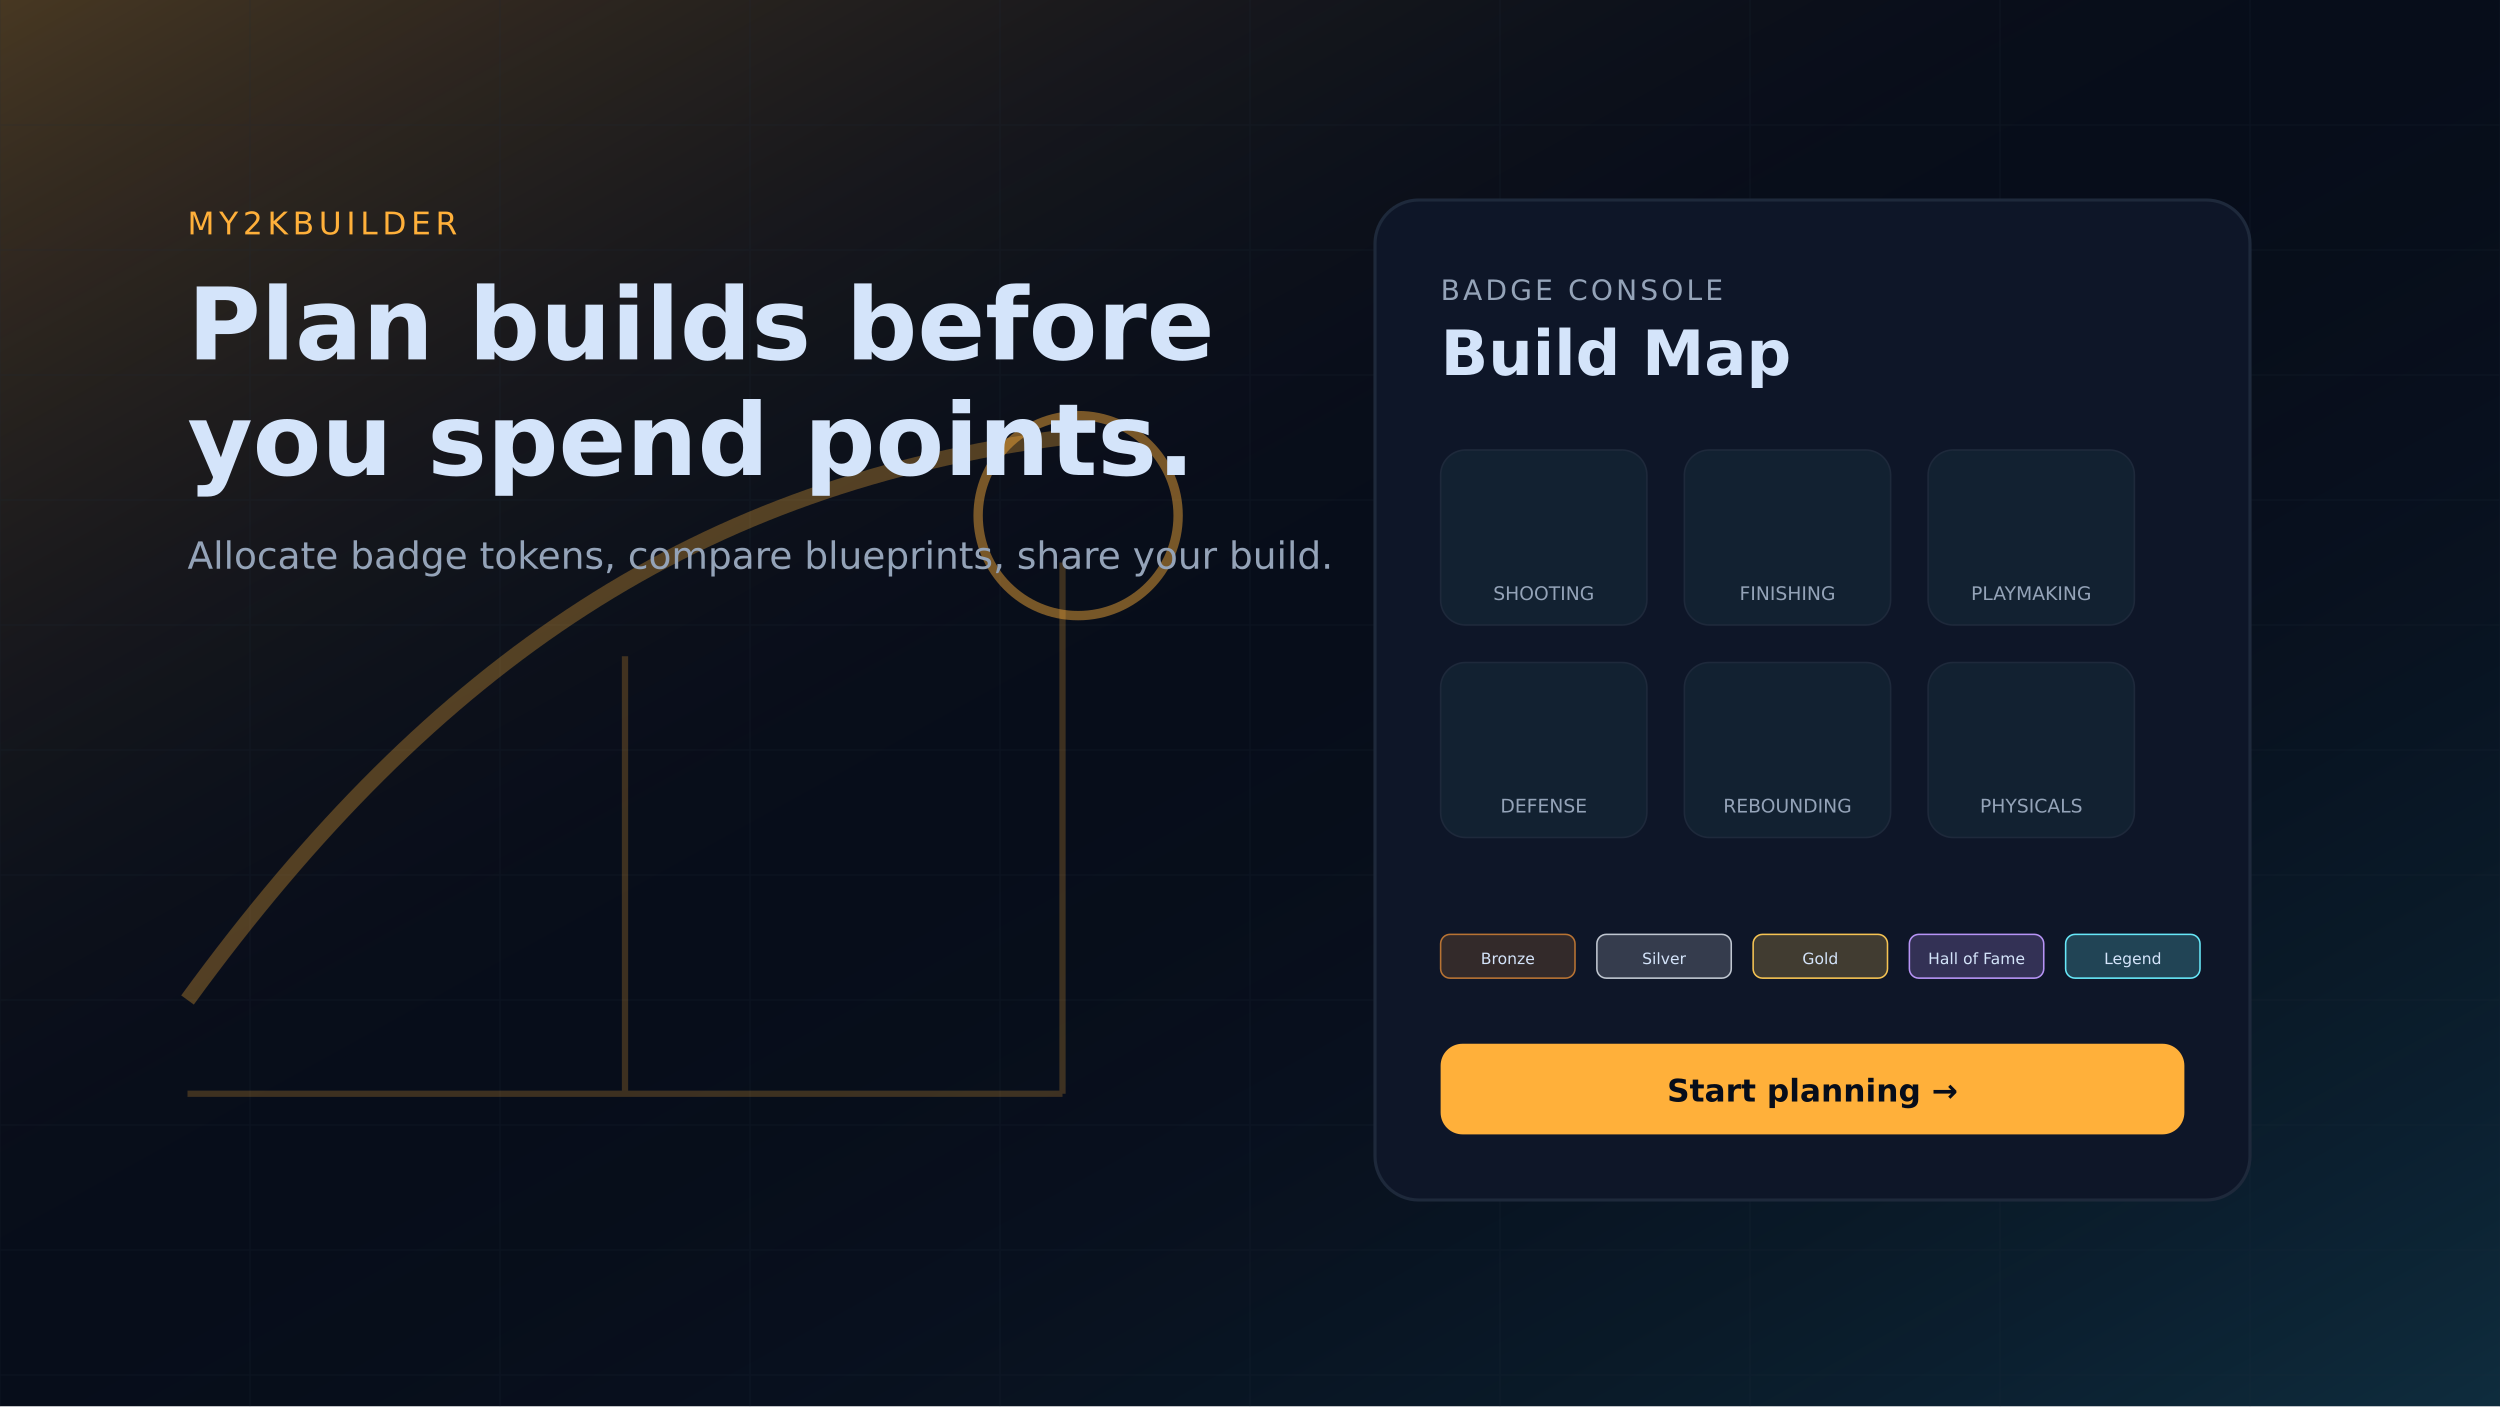
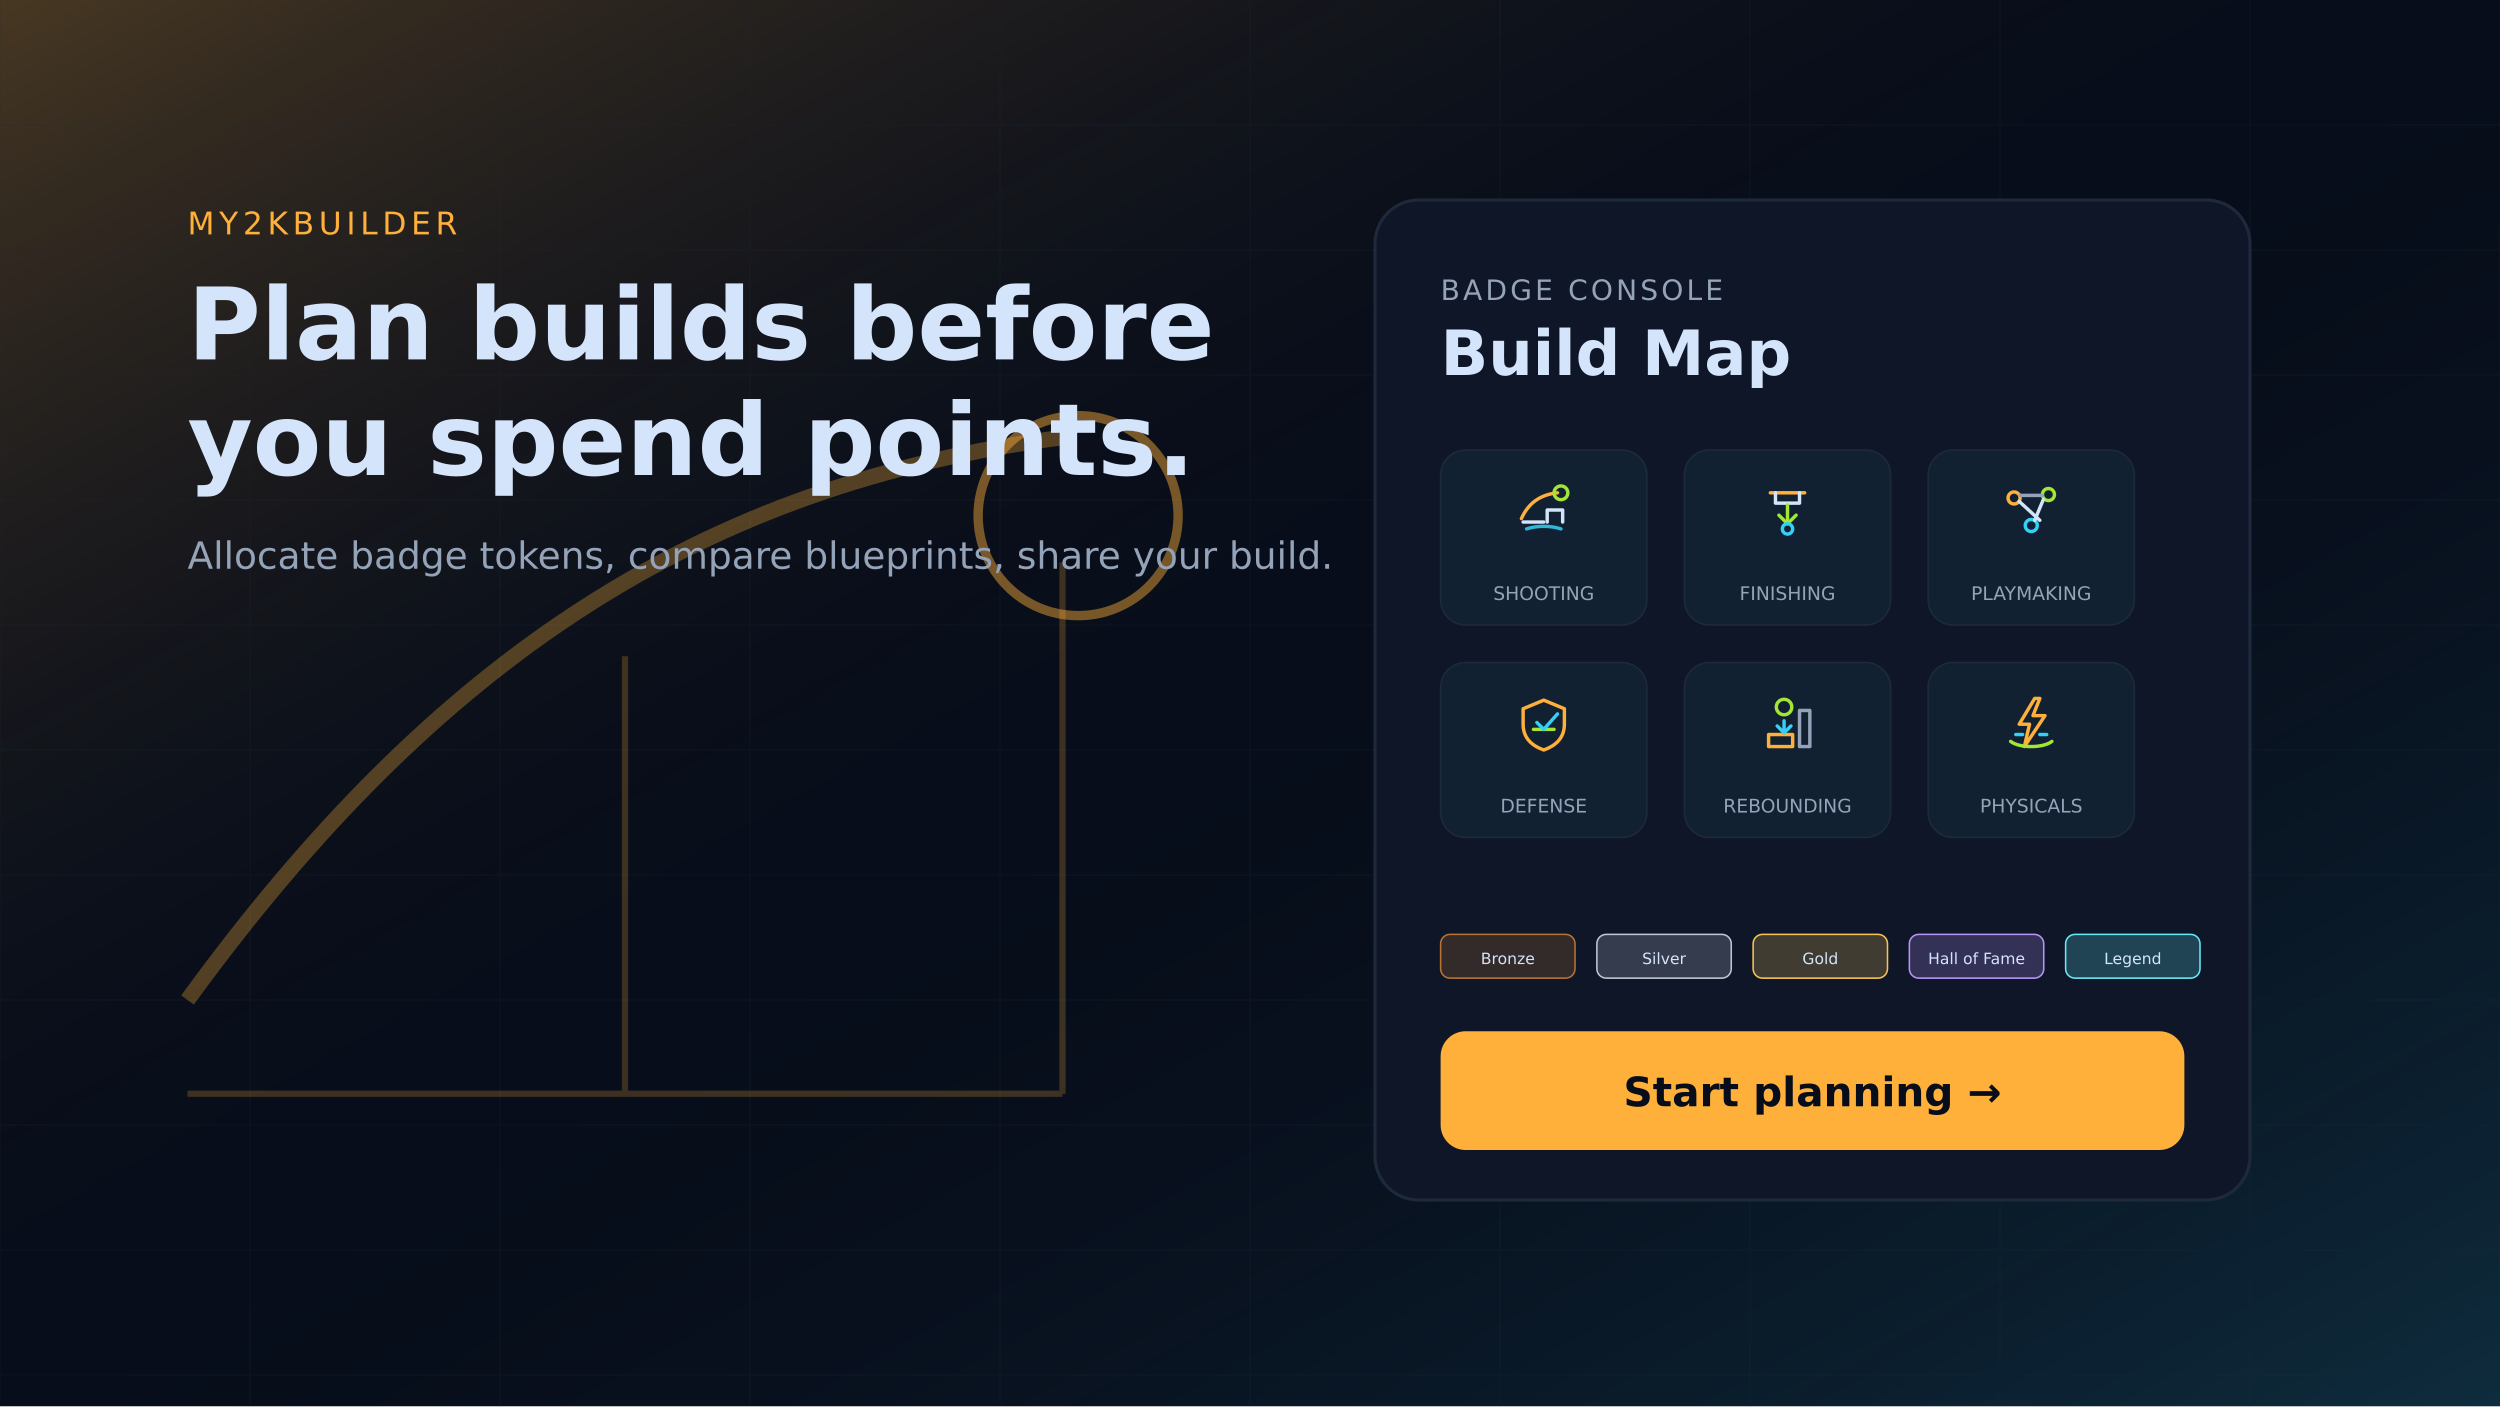
<svg xmlns="http://www.w3.org/2000/svg" width="1600" height="900" viewBox="0 0 1600 900" role="img" aria-label="My2KBuilder badge planning console preview">
  <defs>
    <linearGradient id="bgGlow" x1="0" y1="0" x2="1" y2="1">
      <stop offset="0" stop-color="#FFB03A" stop-opacity="0.26" />
      <stop offset="0.48" stop-color="#070D1A" stop-opacity="0" />
      <stop offset="1" stop-color="#34D0F7" stop-opacity="0.16" />
    </linearGradient>
    <linearGradient id="metal" x1="0" y1="0" x2="1" y2="1">
      <stop offset="0" stop-color="#ffffff" stop-opacity="0.72" />
      <stop offset="0.45" stop-color="#ffffff" stop-opacity="0.08" />
      <stop offset="1" stop-color="#000000" stop-opacity="0.24" />
    </linearGradient>
  </defs>
  <rect width="1600" height="900" fill="#070D1A" />
  <rect width="1600" height="900" fill="url(#bgGlow)" />
  <g opacity="0.18" stroke="#1E293B">
    <path d="M0 80H1600" />
    <path d="M0 160H1600" />
    <path d="M0 240H1600" />
    <path d="M0 320H1600" />
    <path d="M0 400H1600" />
    <path d="M0 480H1600" />
    <path d="M0 560H1600" />
    <path d="M0 640H1600" />
    <path d="M0 720H1600" />
    <path d="M0 800H1600" />
    <path d="M0 880H1600" />
    <path d="M0 0V900" />
    <path d="M160 0V900" />
    <path d="M320 0V900" />
    <path d="M480 0V900" />
    <path d="M640 0V900" />
    <path d="M800 0V900" />
    <path d="M960 0V900" />
    <path d="M1120 0V900" />
    <path d="M1280 0V900" />
    <path d="M1440 0V900" />
    <path d="M1600 0V900" />
  </g>
  <path d="M120 640c160-220 330-330 560-360" fill="none" stroke="#FFB03A" stroke-width="10" stroke-opacity="0.30" />
  <path d="M120 700h560M400 700V420M680 700V360" stroke="#FFB03A" stroke-opacity="0.22" stroke-width="4" />
  <circle cx="690" cy="330" r="64" fill="none" stroke="#FFB03A" stroke-width="6" stroke-opacity="0.45" />
  <g transform="translate(880,128)">
    <rect width="560" height="640" rx="28" fill="#0E1628" stroke="#1E293B" stroke-width="2" />
    <text x="42" y="64" font-family="DejaVu Sans, Arial, sans-serif" font-size="18" letter-spacing="2" fill="#94A3B8">BADGE CONSOLE</text>
    <text x="42" y="112" font-family="DejaVu Sans, Arial, sans-serif" font-size="40" font-weight="700" fill="#D4E4FA">Build Map</text>
    <g transform="translate(42,160)">
      <g transform="translate(0,0)">
        <rect width="132" height="112" rx="16" fill="#122131" stroke="#1E293B" />
+         <g transform="translate(39.6,12) scale(0.55)" fill="none" stroke="#D4E4FA" stroke-width="4" stroke-linecap="round" stroke-linejoin="round">
+           <path d="M22 58c8-18 22-28 42-30" stroke="#FFB03A" />
+           <path d="M24 62h24" />
+           <path d="M52 62v-14h18v14" />
+           <circle cx="68" cy="28" r="8" stroke="#A3E635" />
+           <path d="M28 70c12-4 28-4 40 0" stroke="#34D0F7" opacity="0.85" />
+         </g>
        <text x="66" y="96" text-anchor="middle" font-family="DejaVu Sans, Arial, sans-serif" font-size="12" fill="#94A3B8">SHOOTING</text>
      </g>
      <g transform="translate(156,0)">
        <rect width="132" height="112" rx="16" fill="#122131" stroke="#1E293B" />
+         <g transform="translate(39.6,12) scale(0.55)" fill="none" stroke="#D4E4FA" stroke-width="4" stroke-linecap="round" stroke-linejoin="round">
+           <path d="M28 28h40" stroke="#FFB03A" />
+           <path d="M34 28v12h28V28" />
+           <path d="M48 42v18" stroke="#A3E635" />
+           <path d="M38 54l10 10 10-10" stroke="#A3E635" />
+           <circle cx="48" cy="70" r="6" stroke="#34D0F7" />
+         </g>
        <text x="66" y="96" text-anchor="middle" font-family="DejaVu Sans, Arial, sans-serif" font-size="12" fill="#94A3B8">FINISHING</text>
      </g>
      <g transform="translate(312,0)">
        <rect width="132" height="112" rx="16" fill="#122131" stroke="#1E293B" />
+         <g transform="translate(39.6,12) scale(0.55)" fill="none" stroke="#D4E4FA" stroke-width="4" stroke-linecap="round" stroke-linejoin="round">
+           <circle cx="28" cy="34" r="7" stroke="#FFB03A" />
+           <circle cx="68" cy="30" r="7" stroke="#A3E635" />
+           <circle cx="48" cy="66" r="7" stroke="#34D0F7" />
+           <path d="M34 38l24 22" />
+           <path d="M62 36L52 60" />
+           <path d="M35 31h26" stroke="#94A3B8" />
+         </g>
        <text x="66" y="96" text-anchor="middle" font-family="DejaVu Sans, Arial, sans-serif" font-size="12" fill="#94A3B8">PLAYMAKING</text>
      </g>
      <g transform="translate(0,136)">
        <rect width="132" height="112" rx="16" fill="#122131" stroke="#1E293B" />
+         <g transform="translate(39.6,12) scale(0.55)" fill="none" stroke="#D4E4FA" stroke-width="4" stroke-linecap="round" stroke-linejoin="round">
+           <path d="M48 22l24 10v18c0 16-10 25-24 30-14-5-24-14-24-30V32l24-10z" stroke="#FFB03A" />
+           <path d="M36 56h24" stroke="#A3E635" />
+           <path d="M40 48l8 8 16-18" stroke="#34D0F7" />
+         </g>
        <text x="66" y="96" text-anchor="middle" font-family="DejaVu Sans, Arial, sans-serif" font-size="12" fill="#94A3B8">DEFENSE</text>
      </g>
      <g transform="translate(156,136)">
        <rect width="132" height="112" rx="16" fill="#122131" stroke="#1E293B" />
+         <g transform="translate(39.6,12) scale(0.55)" fill="none" stroke="#D4E4FA" stroke-width="4" stroke-linecap="round" stroke-linejoin="round">
+           <path d="M26 62h28v14H26z" stroke="#FFB03A" />
+           <path d="M62 34h12v42H62z" stroke="#94A3B8" />
+           <circle cx="44" cy="30" r="9" stroke="#A3E635" />
+           <path d="M44 46v10" stroke="#34D0F7" />
+           <path d="M36 52l8 8 8-8" stroke="#34D0F7" />
+         </g>
        <text x="66" y="96" text-anchor="middle" font-family="DejaVu Sans, Arial, sans-serif" font-size="12" fill="#94A3B8">REBOUNDING</text>
      </g>
      <g transform="translate(312,136)">
        <rect width="132" height="112" rx="16" fill="#122131" stroke="#1E293B" />
+         <g transform="translate(39.6,12) scale(0.55)" fill="none" stroke="#D4E4FA" stroke-width="4" stroke-linecap="round" stroke-linejoin="round">
+           <path d="M52 20L34 50h12l-6 26 24-36H50l8-20z" stroke="#FFB03A" />
+           <path d="M24 70c10 8 38 8 48 0" stroke="#A3E635" />
+           <path d="M30 62h8M58 62h8" stroke="#34D0F7" />
+         </g>
        <text x="66" y="96" text-anchor="middle" font-family="DejaVu Sans, Arial, sans-serif" font-size="12" fill="#94A3B8">PHYSICALS</text>
      </g>
    </g>
    <g transform="translate(42,470)">
      <rect x="0" y="0" width="86" height="28" rx="6" fill="#B87333" fill-opacity="0.22" stroke="#B87333" />
      <text x="43" y="19" text-anchor="middle" font-family="DejaVu Sans, Arial, sans-serif" font-size="10" fill="#D4E4FA">Bronze</text>
      <rect x="100" y="0" width="86" height="28" rx="6" fill="#C0C7D1" fill-opacity="0.22" stroke="#C0C7D1" />
      <text x="143" y="19" text-anchor="middle" font-family="DejaVu Sans, Arial, sans-serif" font-size="10" fill="#D4E4FA">Silver</text>
      <rect x="200" y="0" width="86" height="28" rx="6" fill="#F6C453" fill-opacity="0.22" stroke="#F6C453" />
      <text x="243" y="19" text-anchor="middle" font-family="DejaVu Sans, Arial, sans-serif" font-size="10" fill="#D4E4FA">Gold</text>
      <rect x="300" y="0" width="86" height="28" rx="6" fill="#B794F6" fill-opacity="0.22" stroke="#B794F6" />
      <text x="343" y="19" text-anchor="middle" font-family="DejaVu Sans, Arial, sans-serif" font-size="10" fill="#D4E4FA">Hall of Fame</text>
      <rect x="400" y="0" width="86" height="28" rx="6" fill="#67E8F9" fill-opacity="0.22" stroke="#67E8F9" />
      <text x="443" y="19" text-anchor="middle" font-family="DejaVu Sans, Arial, sans-serif" font-size="10" fill="#D4E4FA">Legend</text>
    </g>
-     <rect x="42" y="540" width="476" height="58" rx="14" fill="#FFB03A" />
-     <text x="280" y="577" text-anchor="middle" font-family="DejaVu Sans, Arial, sans-serif" font-size="20" font-weight="700" fill="#070D1A">Start planning →</text>
+     <rect x="42" y="532" width="476" height="76" rx="16" fill="#FFB03A" />
+     <text x="280" y="580" text-anchor="middle" font-family="DejaVu Sans, Arial, sans-serif" font-size="26" font-weight="700" fill="#070D1A">Start planning →</text>
  </g>
  <text x="120" y="150" font-family="DejaVu Sans, Arial, sans-serif" font-size="20" letter-spacing="3" fill="#FFB03A">MY2KBUILDER</text>
  <text x="120" y="230" font-family="DejaVu Sans, Arial, sans-serif" font-size="64" font-weight="700" fill="#D4E4FA">Plan builds before</text>
  <text x="120" y="304" font-family="DejaVu Sans, Arial, sans-serif" font-size="64" font-weight="700" fill="#D4E4FA">you spend points.</text>
  <text x="120" y="364" font-family="DejaVu Sans, Arial, sans-serif" font-size="24" fill="#94A3B8">Allocate badge tokens, compare blueprints, share your build.</text>
</svg>
